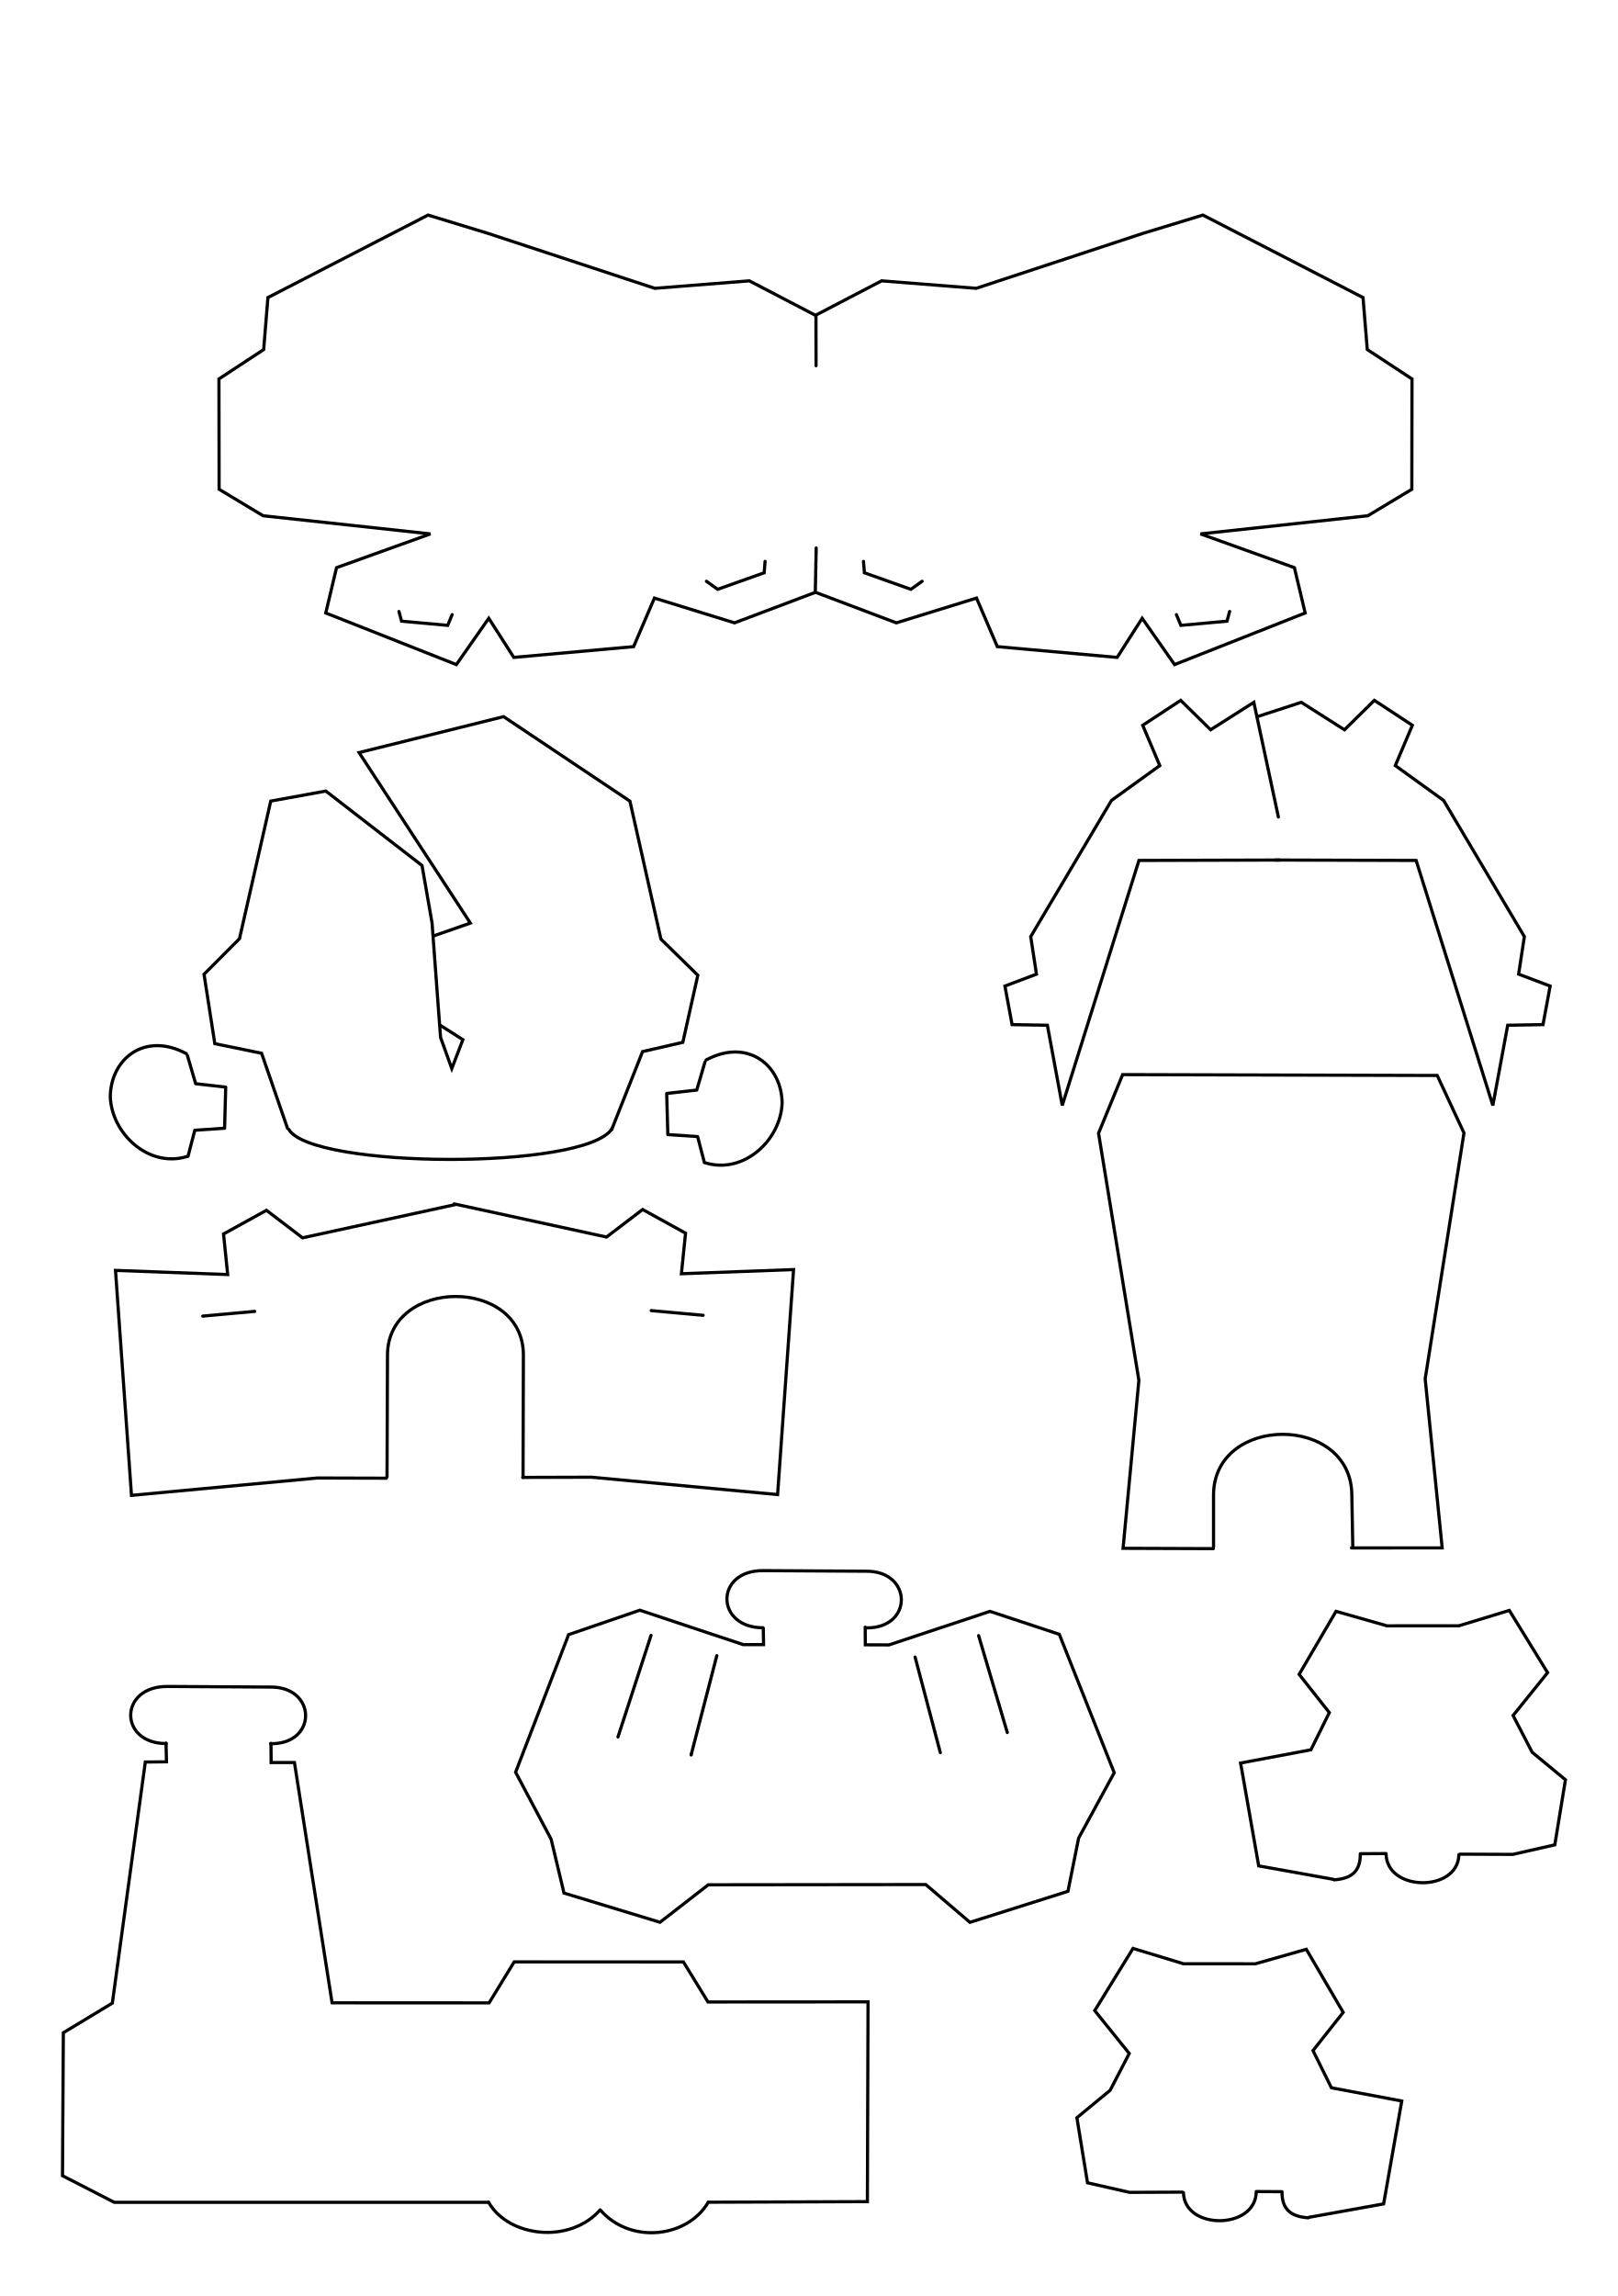
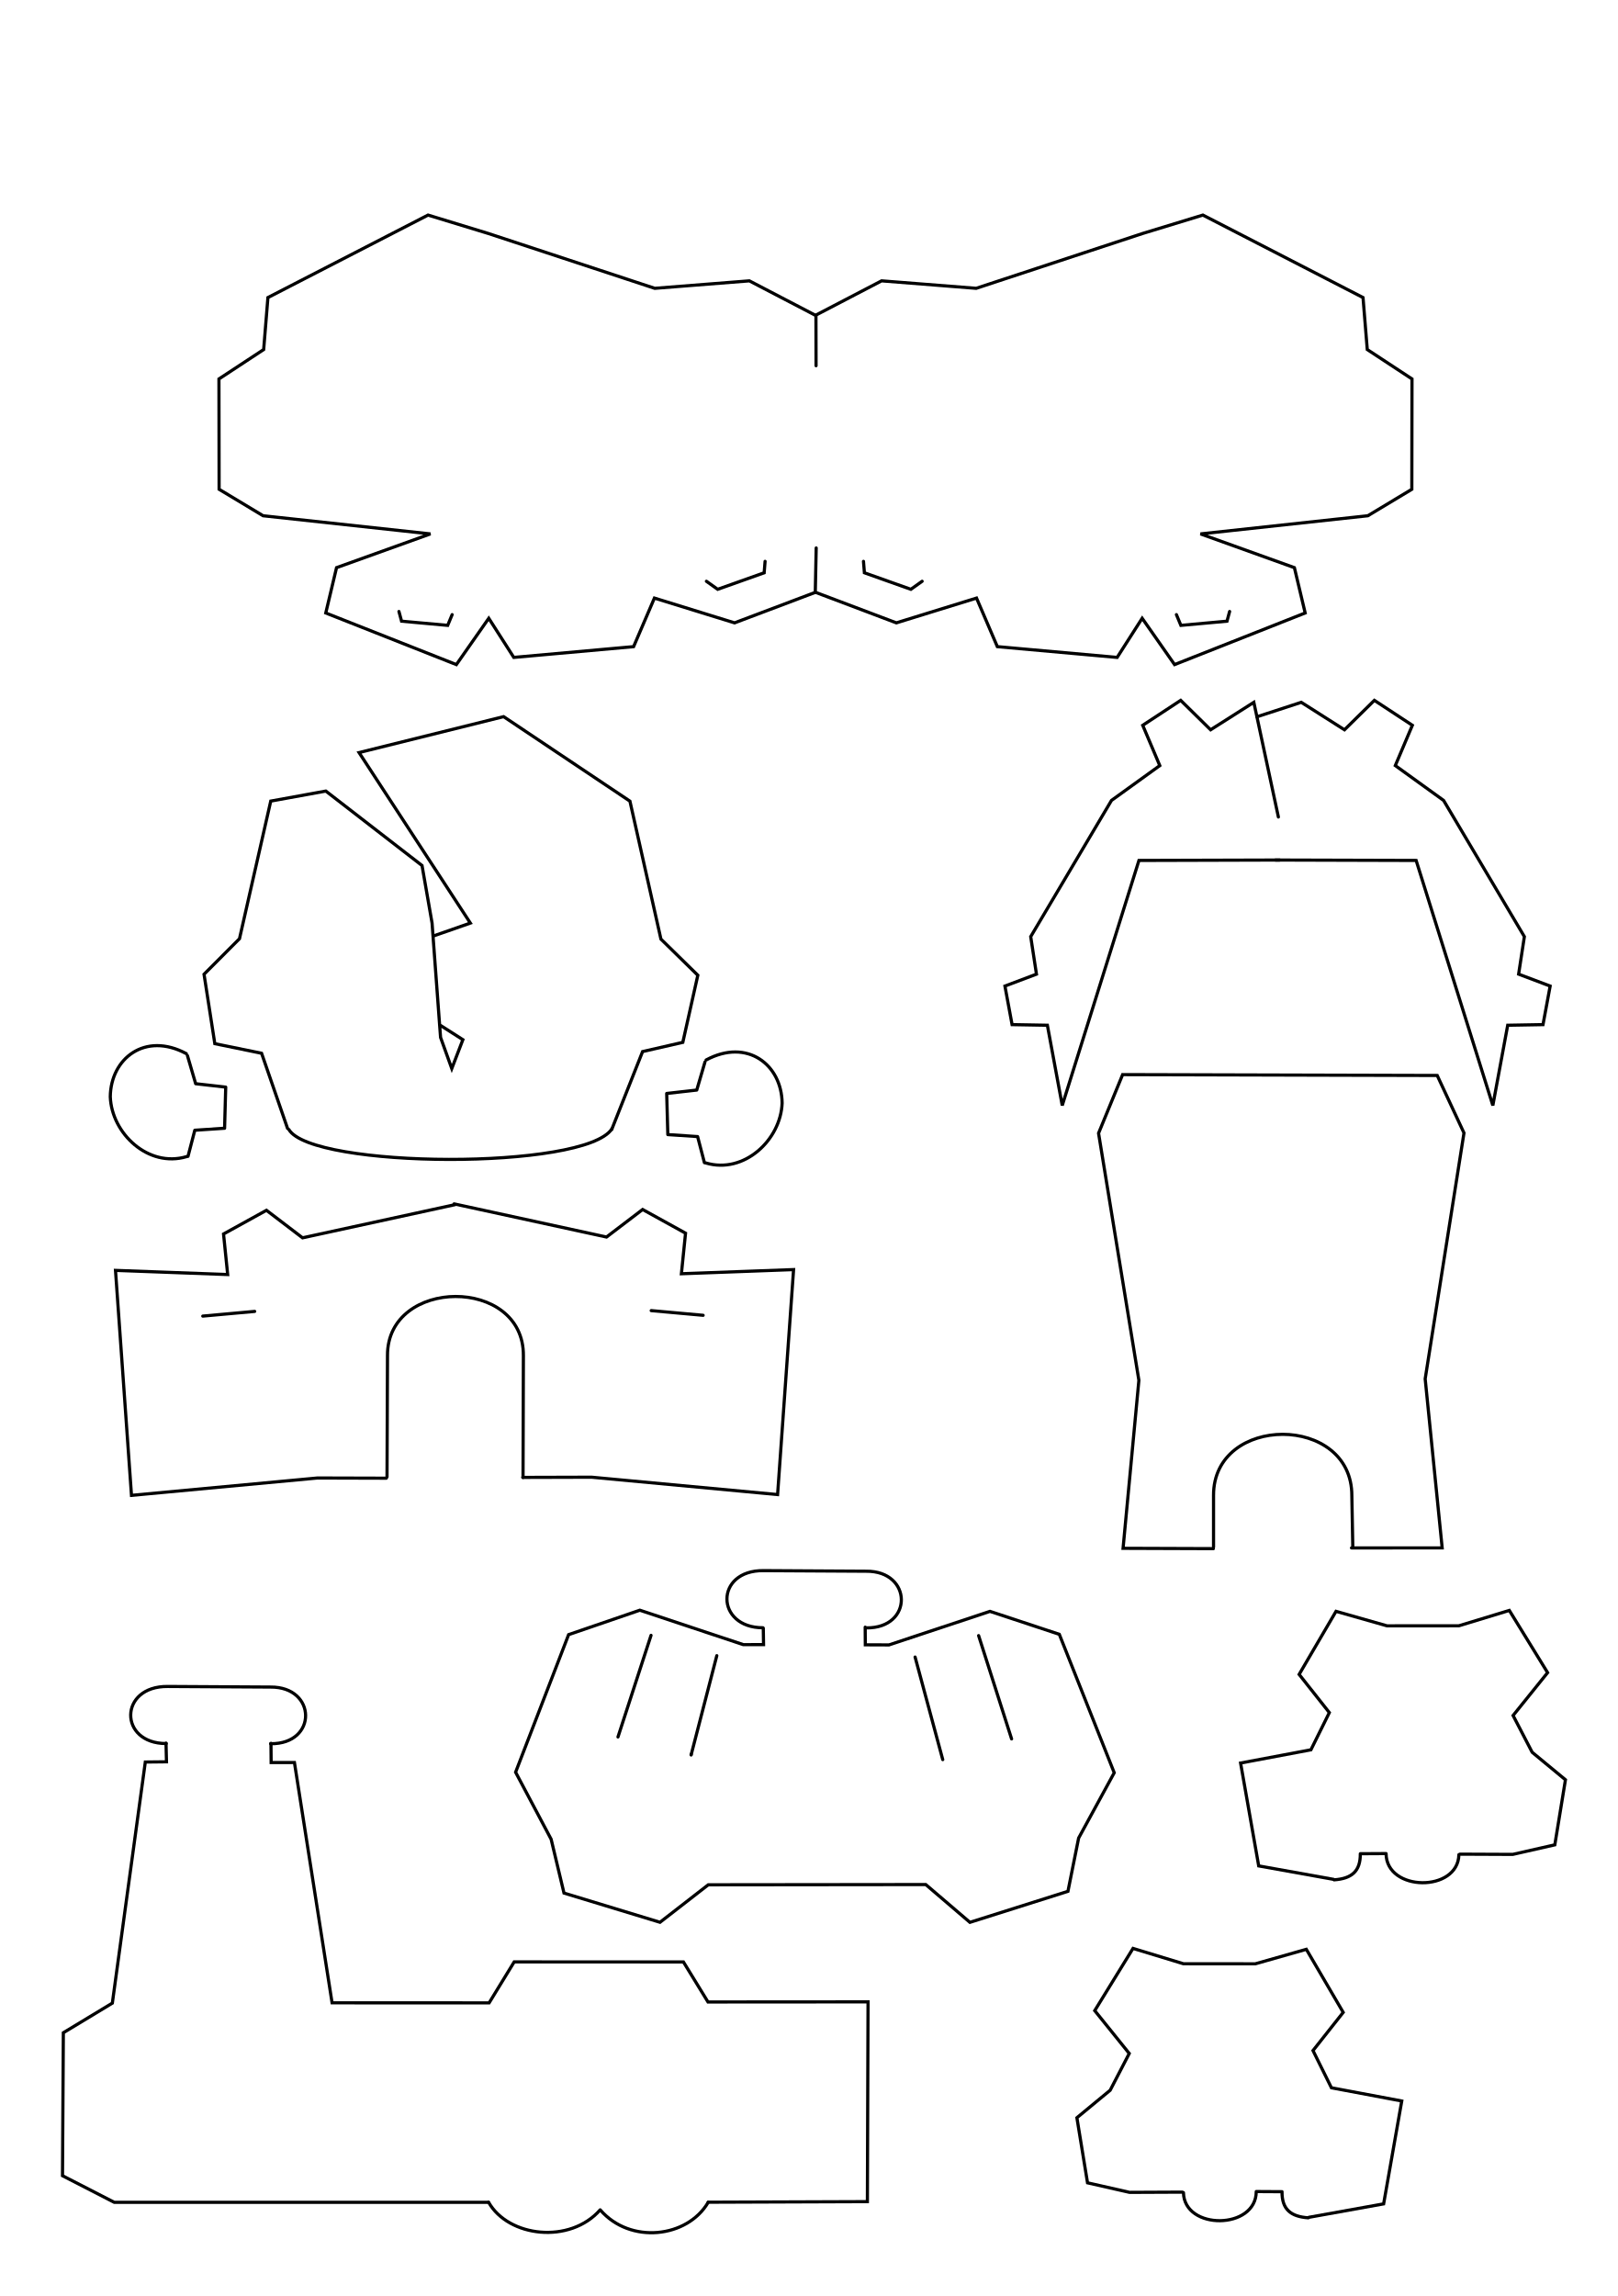
<svg xmlns="http://www.w3.org/2000/svg" width="489.36" height="694.56" viewBox="0.00 0.00 2039.00 2894.00">
  <g stroke-linecap="round" transform="translate(-5.00, 277.00)" id="line">
    <path d="M367.48,1145.31 L334.76,1050.59 L275.80,1038.50 L262.22,951.02 L306.91,906.19 L346.31,732.74 L415.72,720.10 L537.02,813.95 L549.66,886.37 L559.23,1015.48 L560.39,1030.63 L574.53,1069.89 L588.51,1033.48 L559.76,1015.13" fill="none" stroke="rgb(0, 0, 0)" stroke-width="4.00" stroke-opacity="1.00" stroke-linejoin="miter" />
    <path d="M551.17,902.83 L597.94,886.50 L457.64,671.59 L639.88,626.30 L799.11,732.83 L838.17,906.66 L884.69,952.27 L865.78,1036.82 L815.06,1048.46 L776.22,1146.51" fill="none" stroke="rgb(0, 0, 0)" stroke-width="4.00" stroke-opacity="1.00" stroke-linejoin="miter" />
    <path d="M369.14,1146.70 C398.23,1196.00 742.18,1198.17 776.37,1145.91" fill="none" stroke="rgb(0, 0, 0)" stroke-width="4.00" stroke-opacity="1.00" stroke-linejoin="round" />
    <path d="M893.71,1061.58 C893.71,1061.58 883.34,1096.97 883.34,1096.97 C883.34,1096.97 845.45,1101.26 845.45,1101.26 C845.45,1101.26 846.88,1153.10 846.88,1153.10 C846.88,1153.10 884.42,1155.61 884.42,1155.61 C884.42,1155.61 893.00,1188.50 893.00,1188.50" fill="none" stroke="rgb(0, 0, 0)" stroke-width="4.00" stroke-opacity="1.00" stroke-linejoin="round" />
    <path d="M895.14,1059.07 C947.16,1031.07 990.48,1065.27 990.96,1113.42 C989.29,1159.66 943.01,1203.29 894.78,1188.86" fill="none" stroke="rgb(0, 0, 0)" stroke-width="4.00" stroke-opacity="1.00" stroke-linejoin="round" />
    <path d="M825.94,1374.96 L891.38,1380.88" fill="none" stroke="rgb(0, 0, 0)" stroke-width="4.00" stroke-opacity="1.00" stroke-linejoin="round" />
    <path d="M577.44,1240.43 L769.59,1282.22 L815.11,1247.52 L869.21,1277.37 L863.99,1328.49 L1005.40,1323.26 L985.25,1606.83 L750.82,1584.94 L664.00,1585.19" fill="none" stroke="rgb(0, 0, 0)" stroke-width="4.00" stroke-opacity="1.00" stroke-linejoin="miter" />
    <path d="M578.56,1241.43 L386.41,1283.22 L340.89,1248.52 L286.79,1278.37 L292.01,1329.49 L150.60,1324.26 L170.75,1607.83 L405.18,1585.94 L492.00,1586.19" fill="none" stroke="rgb(0, 0, 0)" stroke-width="4.00" stroke-opacity="1.00" stroke-linejoin="miter" />
    <path d="M492.89,1584.47 C492.89,1584.47 493.48,1431.46 493.48,1431.46 C493.08,1333.02 665.47,1331.67 664.80,1431.78 C664.80,1431.78 664.35,1585.25 664.35,1585.25" fill="none" stroke="rgb(0, 0, 0)" stroke-width="4.00" stroke-opacity="1.00" stroke-linejoin="round" />
    <path d="M241.29,1053.58 C241.29,1053.58 251.66,1088.97 251.66,1088.97 C251.66,1088.97 289.55,1093.26 289.55,1093.26 C289.55,1093.26 288.12,1145.10 288.12,1145.10 C288.12,1145.10 250.58,1147.61 250.58,1147.61 C250.58,1147.61 242.00,1180.50 242.00,1180.50" fill="none" stroke="rgb(0, 0, 0)" stroke-width="4.00" stroke-opacity="1.00" stroke-linejoin="round" />
    <path d="M239.86,1051.07 C187.84,1023.07 144.52,1057.27 144.04,1105.42 C145.71,1151.66 191.99,1195.29 240.22,1180.86" fill="none" stroke="rgb(0, 0, 0)" stroke-width="4.00" stroke-opacity="1.00" stroke-linejoin="round" />
    <path d="M326.06,1375.96 L260.62,1381.88" fill="none" stroke="rgb(0, 0, 0)" stroke-width="4.00" stroke-opacity="1.00" stroke-linejoin="round" />
    <path d="M214.55,1920.67 C154.29,1920.62 154.71,1848.04 216.55,1848.70 C216.55,1848.70 345.90,1849.46 345.90,1849.46 C404.43,1848.87 405.58,1921.50 346.15,1920.87" fill="none" stroke="rgb(0, 0, 0)" stroke-width="4.00" stroke-opacity="1.00" stroke-linejoin="round" />
    <path d="M214.28,1920.15 L214.87,1943.67 L188.18,1943.95 L146.63,2247.83 L84.85,2285.16 L83.79,2465.39 L149.00,2498.90 L620.76,2498.90" fill="none" stroke="rgb(0, 0, 0)" stroke-width="4.00" stroke-opacity="1.00" stroke-linejoin="miter" />
    <path d="M346.59,1920.42 L346.81,1944.60 L376.18,1944.55 L423.62,2247.45 L621.59,2247.54 L653.19,2195.89 L866.53,2195.92 L897.50,2246.40 L1099.27,2246.26 L1098.45,2498.05 L897.77,2498.79" fill="none" stroke="rgb(0, 0, 0)" stroke-width="4.00" stroke-opacity="1.00" stroke-linejoin="miter" />
    <path d="M620.96,2498.88 C645.91,2542.88 723.44,2551.93 761.62,2508.39 C799.36,2552.19 871.53,2543.82 897.79,2498.88" fill="none" stroke="rgb(0, 0, 0)" stroke-width="4.00" stroke-opacity="1.00" stroke-linejoin="round" />
    <path d="M1031.98,469.95 L931.02,508.08 L829.97,476.85 L803.74,538.06 L652.70,551.64 L621.15,502.32 L580.29,560.69 L415.67,495.63 L429.25,438.50 L547.60,395.96 L336.65,373.08 L281.22,339.73 L281.00,200.66 L337.39,163.59 L342.74,98.06 L544.60,-5.92 L620.65,17.31 L830.41,86.42 L949.64,77.00 L1032.28,120.07" fill="none" stroke="rgb(0, 0, 0)" stroke-width="4.00" stroke-opacity="1.00" stroke-linejoin="miter" />
    <path d="M1034.02,469.95 L1134.98,508.08 L1236.03,476.85 L1262.26,538.06 L1413.30,551.64 L1444.85,502.32 L1485.71,560.69 L1650.33,495.63 L1636.75,438.50 L1518.40,395.96 L1729.35,373.08 L1784.78,339.73 L1785.00,200.66 L1728.61,163.59 L1723.26,98.06 L1521.40,-5.92 L1445.35,17.31 L1235.59,86.42 L1116.36,77.00 L1033.72,120.07" fill="none" stroke="rgb(0, 0, 0)" stroke-width="4.00" stroke-opacity="1.00" stroke-linejoin="miter" />
    <path d="M1033.60,121.20 L1033.74,183.97" fill="none" stroke="rgb(0, 0, 0)" stroke-width="4.00" stroke-opacity="1.00" stroke-linejoin="miter" />
    <path d="M1033.91,413.68 L1032.77,469.75" fill="none" stroke="rgb(0, 0, 0)" stroke-width="4.00" stroke-opacity="1.00" stroke-linejoin="miter" />
    <path d="M507.92,493.75 L511.22,505.97 L569.36,511.25 L574.98,497.71" fill="none" stroke="rgb(0, 0, 0)" stroke-width="4.00" stroke-opacity="1.00" stroke-linejoin="miter" />
    <path d="M895.53,455.67 L909.74,465.79 L968.32,444.97 L969.48,430.57" fill="none" stroke="rgb(0, 0, 0)" stroke-width="4.00" stroke-opacity="1.00" stroke-linejoin="miter" />
    <path d="M1555.08,493.75 L1551.78,505.97 L1493.64,511.25 L1488.02,497.71" fill="none" stroke="rgb(0, 0, 0)" stroke-width="4.00" stroke-opacity="1.00" stroke-linejoin="miter" />
    <path d="M1167.47,455.67 L1153.26,465.79 L1094.68,444.97 L1093.52,430.57" fill="none" stroke="rgb(0, 0, 0)" stroke-width="4.00" stroke-opacity="1.00" stroke-linejoin="miter" />
    <path d="M1618.13,807.03 L1440.78,807.55 L1344.09,1116.39 L1325.35,1015.27 L1280.85,1014.49 L1271.84,965.89 L1311.59,950.88 L1304.34,903.59 L1406.17,731.90 L1467.05,687.98 L1445.55,637.20 L1493.43,605.76 L1531.12,642.86 L1585.60,608.24 L1616.56,752.78" fill="none" stroke="rgb(0, 0, 0)" stroke-width="4.00" stroke-opacity="1.00" stroke-linejoin="miter" />
    <path d="M1612.87,807.03 L1790.22,807.55 L1886.91,1116.39 L1905.65,1015.27 L1950.15,1014.49 L1959.16,965.89 L1919.41,950.88 L1926.66,903.59 L1824.83,731.90 L1763.95,687.98 L1785.45,637.20 L1737.57,605.76 L1699.88,642.86 L1645.40,608.24 L1589.61,626.44" fill="none" stroke="rgb(0, 0, 0)" stroke-width="4.00" stroke-opacity="1.00" stroke-linejoin="miter" />
    <path d="M1534.63,1674.99 L1420.77,1674.58 L1440.70,1462.81 L1389.87,1151.39 L1420.21,1077.50 L1816.80,1078.58 L1850.53,1151.04 L1801.62,1460.99 L1823.04,1674.06 L1708.74,1674.07" fill="none" stroke="rgb(0, 0, 0)" stroke-width="4.00" stroke-opacity="1.00" stroke-linejoin="miter" />
    <path d="M1534.82,1672.87 C1534.82,1672.87 1534.82,1607.84 1534.82,1607.84 C1534.54,1505.34 1709.67,1504.99 1709.17,1608.45 C1709.17,1608.45 1710.38,1673.49 1710.38,1673.49" fill="none" stroke="rgb(0, 0, 0)" stroke-width="4.00" stroke-opacity="1.00" stroke-linejoin="round" />
    <path d="M1845.64,2060.08 L1911.98,2060.38 L1965.04,2048.34 L1978.44,1966.31 L1936.49,1931.66 L1912.44,1885.30 L1955.95,1831.30 L1907.69,1752.87 L1844.13,1772.22 L1753.55,1772.30 L1689.22,1754.01 L1642.72,1833.51 L1680.80,1881.65 L1657.57,1928.55 L1568.92,1945.22 L1591.75,2074.88 L1686.05,2091.83" fill="none" stroke="rgb(0, 0, 0)" stroke-width="4.00" stroke-opacity="1.00" stroke-linejoin="miter" />
    <path d="M1686.77,2092.45 C1708.89,2090.91 1720.06,2081.76 1719.85,2059.53 C1719.85,2059.53 1752.34,2059.34 1752.34,2059.34 C1752.54,2107.72 1843.13,2108.48 1844.11,2060.68" fill="none" stroke="rgb(0, 0, 0)" stroke-width="4.00" stroke-opacity="1.00" stroke-linejoin="round" />
    <path d="M967.23,1775.65 L967.55,1795.96 L942.06,1796.00 L811.60,1752.59 L721.81,1783.38 L654.98,1956.79 L699.78,2041.27 L715.99,2109.13 L837.01,2145.94 L897.87,2098.69 L1172.03,2098.38 L1227.70,2146.01 L1351.28,2106.93 L1364.75,2039.79 L1409.62,1957.46 L1340.39,1782.97 L1252.97,1754.05 L1125.66,1796.33 L1095.83,1796.21 L1095.68,1773.99" fill="none" stroke="rgb(0, 0, 0)" stroke-width="4.00" stroke-opacity="1.00" stroke-linejoin="miter" />
    <path d="M966.81,1774.72 C906.54,1774.67 905.71,1702.04 967.55,1702.70 C967.55,1702.70 1096.90,1703.46 1096.90,1703.46 C1155.43,1702.87 1156.58,1775.50 1097.15,1774.87" fill="none" stroke="rgb(0, 0, 0)" stroke-width="4.00" stroke-opacity="1.00" stroke-linejoin="round" />
-     <path d="M1158.59,1811.64 L1190.39,1932.11" fill="none" stroke="rgb(0, 0, 0)" stroke-width="4.00" stroke-opacity="1.00" stroke-linejoin="round" />
-     <path d="M1238.67,1784.62 L1274.81,1906.77" fill="none" stroke="rgb(0, 0, 0)" stroke-width="4.00" stroke-opacity="1.00" stroke-linejoin="round" />
+     <path d="M1158.59,1811.64 L1193.45,1940.91" fill="none" stroke="rgb(0, 0, 0)" stroke-width="4.00" stroke-opacity="1.00" stroke-linejoin="round" />
+     <path d="M1238.67,1784.62 L1280.23,1914.79" fill="none" stroke="rgb(0, 0, 0)" stroke-width="4.00" stroke-opacity="1.00" stroke-linejoin="round" />
    <path d="M825.71,1784.28 L784.03,1912.37" fill="none" stroke="rgb(0, 0, 0)" stroke-width="4.00" stroke-opacity="1.00" stroke-linejoin="round" />
    <path d="M908.62,1809.90 L876.25,1934.96" fill="none" stroke="rgb(0, 0, 0)" stroke-width="4.00" stroke-opacity="1.00" stroke-linejoin="round" />
    <path d="M876.25,1934.73 L876.25,1934.26" fill="none" stroke="rgb(0, 0, 0)" stroke-width="4.00" stroke-opacity="1.00" stroke-linejoin="round" />
    <path d="M1495.36,2486.08 L1429.02,2486.38 L1375.96,2474.34 L1362.56,2392.31 L1404.51,2357.66 L1428.56,2311.30 L1385.05,2257.30 L1433.31,2178.87 L1496.87,2198.22 L1587.45,2198.30 L1651.78,2180.01 L1698.28,2259.51 L1660.20,2307.65 L1683.43,2354.55 L1772.08,2371.22 L1749.25,2500.88 L1654.95,2517.83" fill="none" stroke="rgb(0, 0, 0)" stroke-width="4.00" stroke-opacity="1.00" stroke-linejoin="miter" />
    <path d="M1654.23,2518.45 C1632.11,2516.91 1620.94,2507.76 1621.15,2485.53 C1621.15,2485.53 1588.66,2485.34 1588.66,2485.34 C1588.46,2533.72 1497.87,2534.48 1496.89,2486.68" fill="none" stroke="rgb(0, 0, 0)" stroke-width="4.00" stroke-opacity="1.00" stroke-linejoin="round" />
  </g>
</svg>
